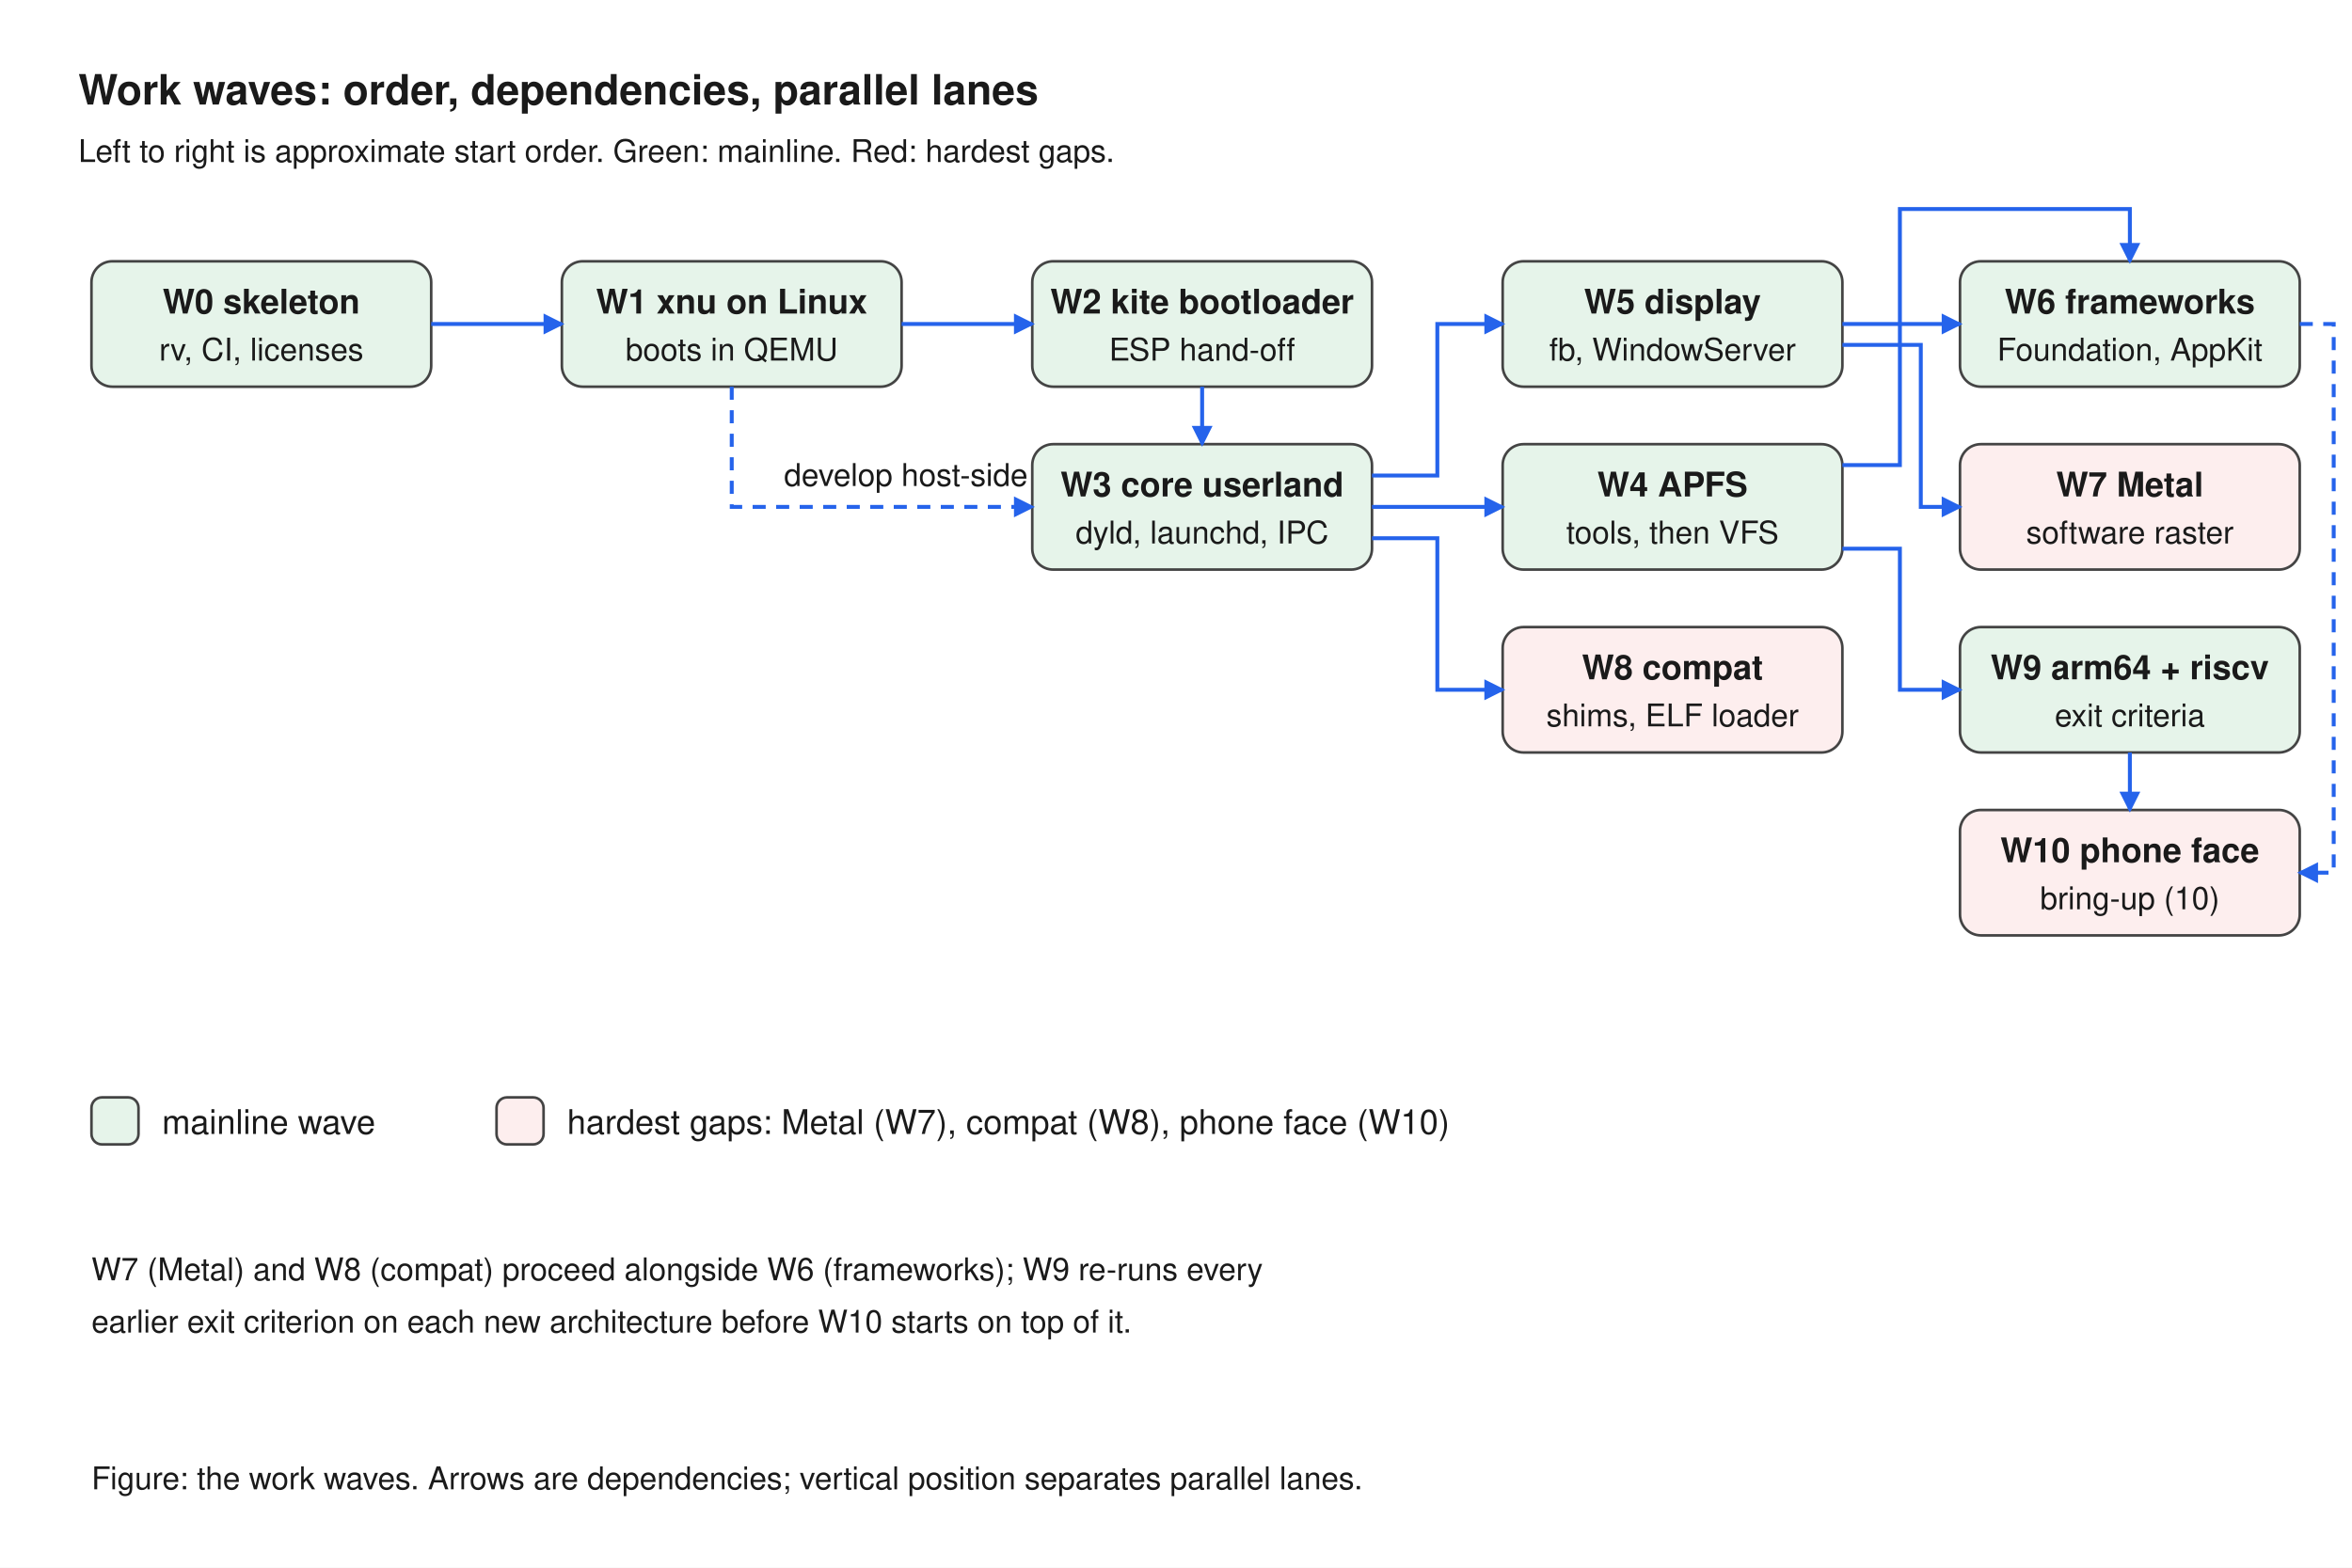
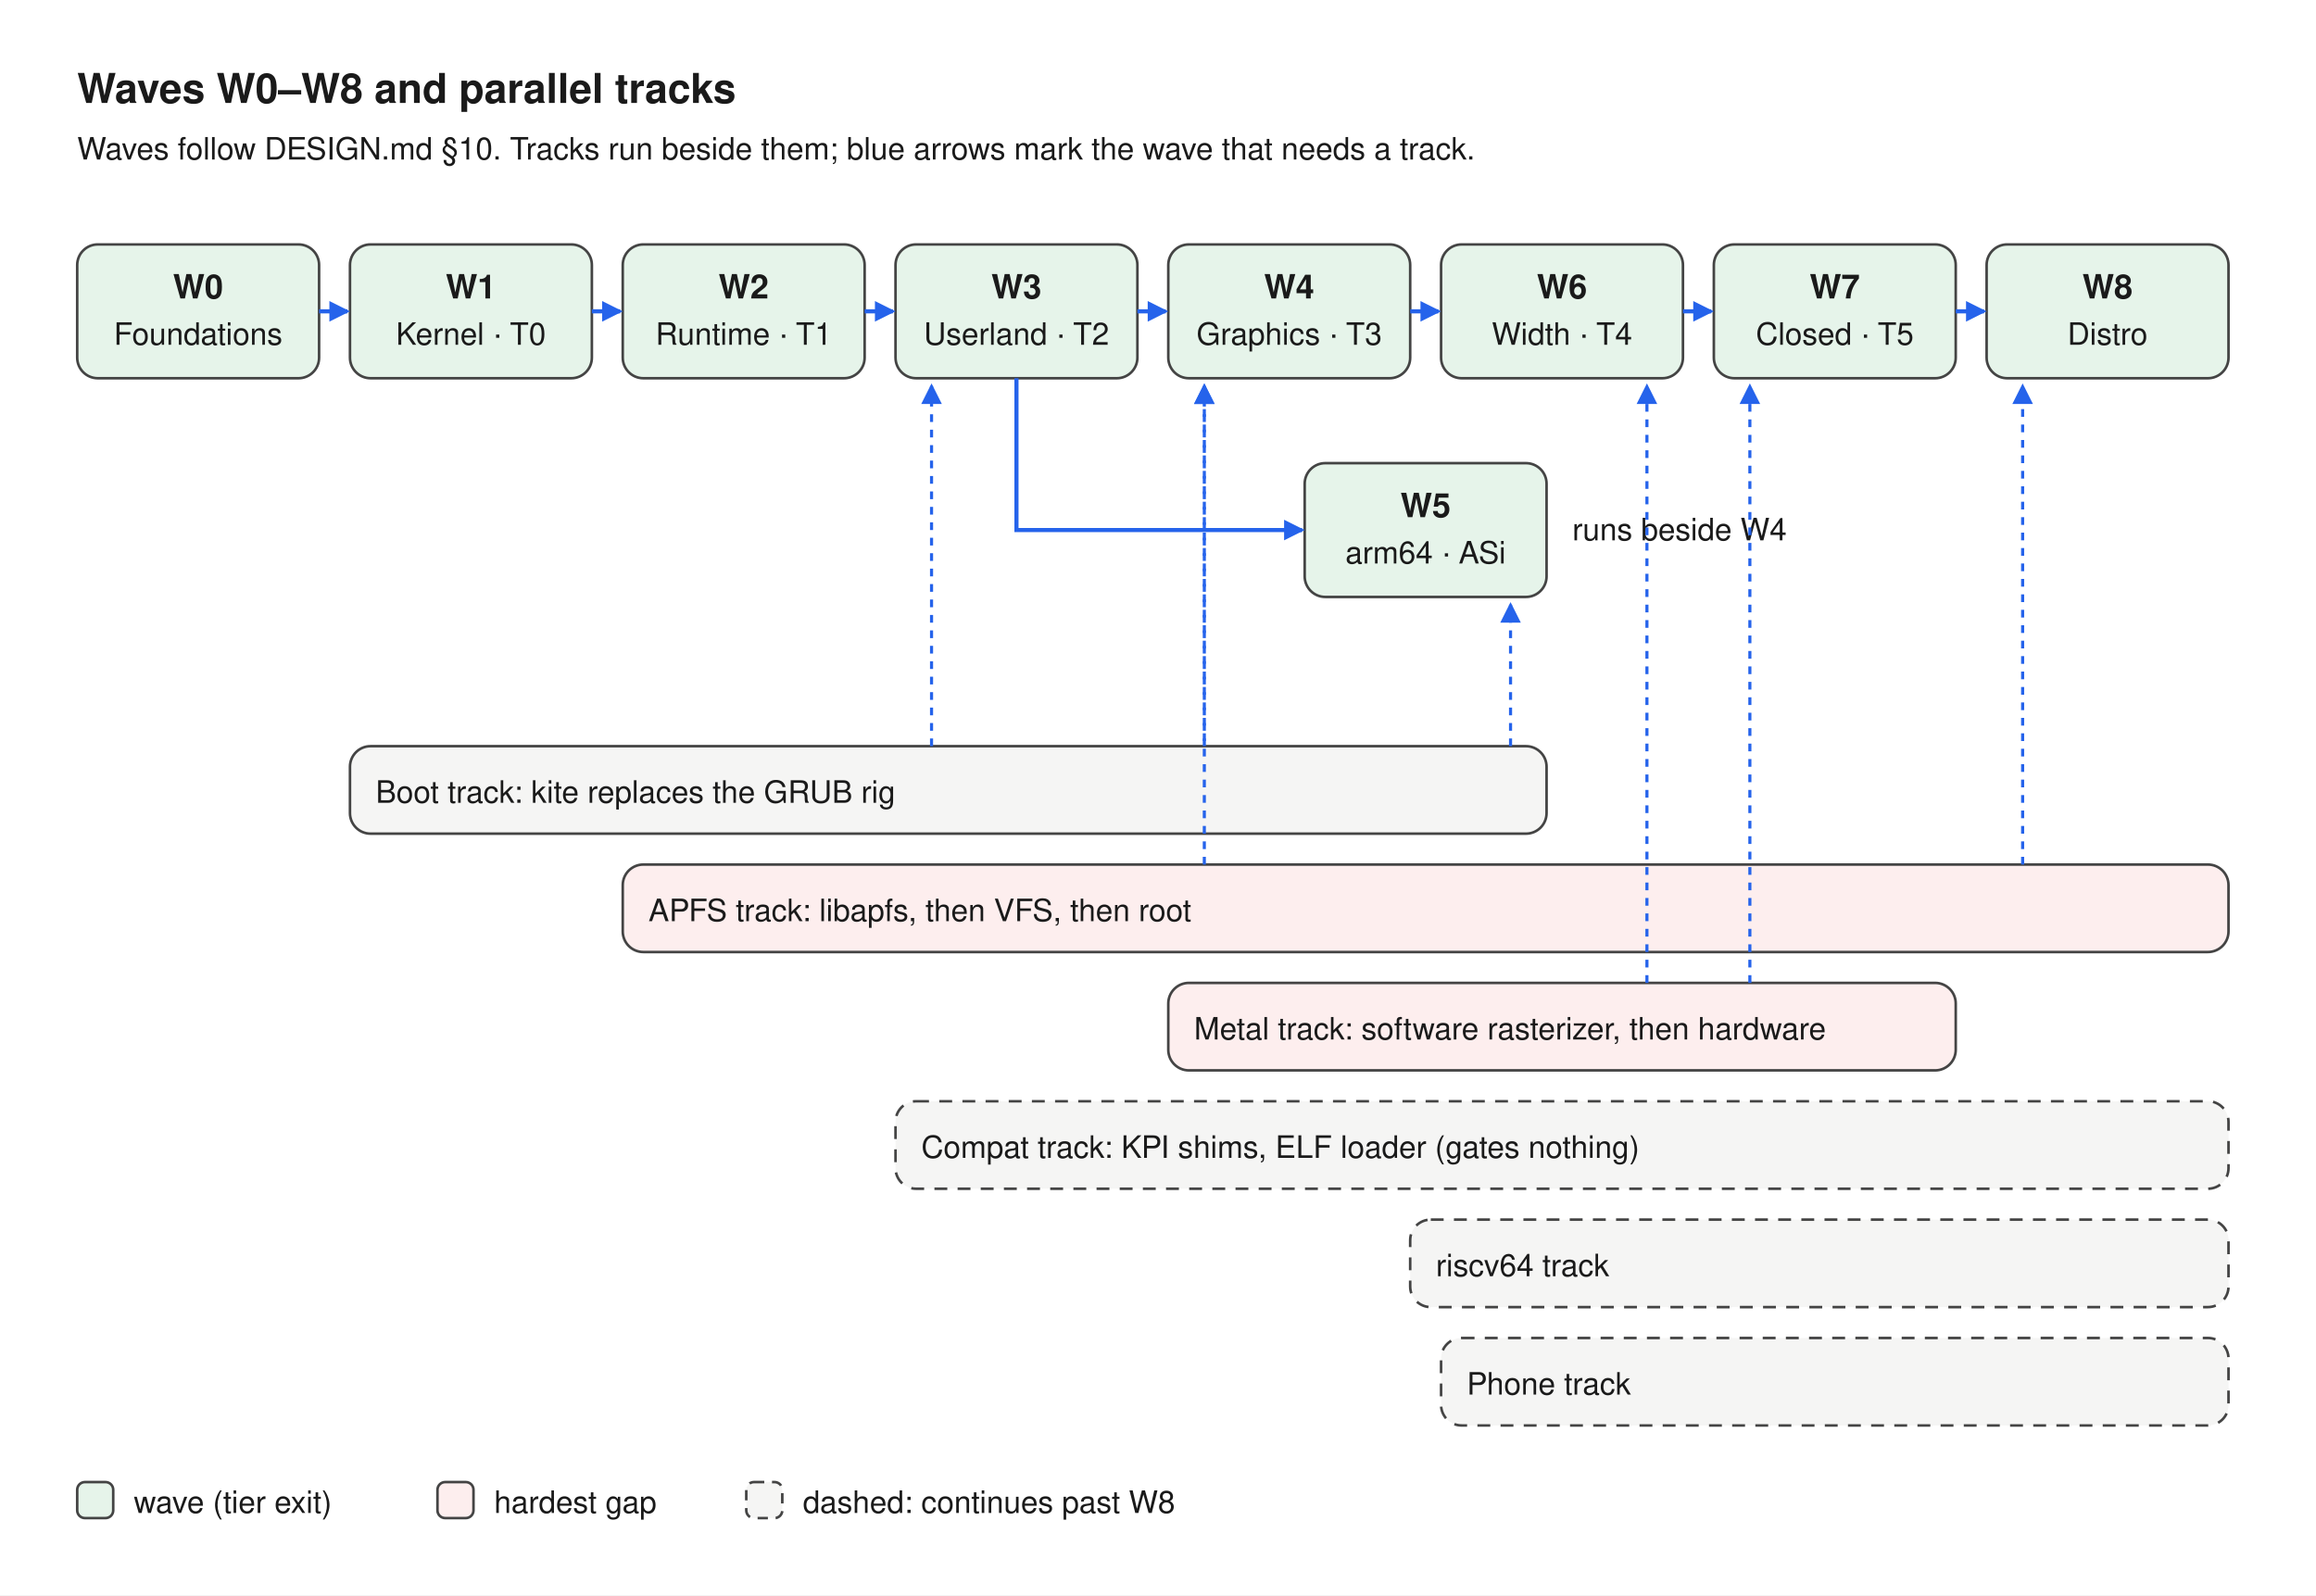
- <svg xmlns="http://www.w3.org/2000/svg" viewBox="0 0 900 600" width="900" height="600">
+ <svg xmlns="http://www.w3.org/2000/svg" viewBox="0 0 900 620" width="900" height="620">
  <defs>
    <marker id="arrow" markerWidth="8" markerHeight="8" refX="7" refY="4" orient="auto" markerUnits="userSpaceOnUse">
      <path d="M0,0 L8,4 L0,8 z" fill="#2563eb" />
    </marker>
  </defs>
-   <rect x="0" y="0" width="900" height="600" fill="#ffffff" />
-   <text x="30" y="40" font-family="Helvetica, Arial, sans-serif" font-size="16" font-weight="bold" fill="#1a1a1a">Work waves: order, dependencies, parallel lanes</text>
-   <text x="30" y="62" font-family="Helvetica, Arial, sans-serif" font-size="12" fill="#1a1a1a">Left to right is approximate start order. Green: mainline. Red: hardest gaps.</text>
-   <rect x="35" y="100" width="130" height="48" rx="8" fill="#e6f4ea" stroke="#444" />
-   <text x="100" y="120" text-anchor="middle" font-family="Helvetica, Arial, sans-serif" font-size="13" font-weight="bold" fill="#1a1a1a">W0 skeleton</text>
-   <text x="100" y="138" text-anchor="middle" font-family="Helvetica, Arial, sans-serif" font-size="12" fill="#1a1a1a">rv, CI, licenses</text>
-   <rect x="215" y="100" width="130" height="48" rx="8" fill="#e6f4ea" stroke="#444" />
-   <text x="280" y="120" text-anchor="middle" font-family="Helvetica, Arial, sans-serif" font-size="13" font-weight="bold" fill="#1a1a1a">W1 xnu on Linux</text>
-   <text x="280" y="138" text-anchor="middle" font-family="Helvetica, Arial, sans-serif" font-size="12" fill="#1a1a1a">boots in QEMU</text>
-   <rect x="395" y="100" width="130" height="48" rx="8" fill="#e6f4ea" stroke="#444" />
-   <text x="460" y="120" text-anchor="middle" font-family="Helvetica, Arial, sans-serif" font-size="13" font-weight="bold" fill="#1a1a1a">W2 kite bootloader</text>
-   <text x="460" y="138" text-anchor="middle" font-family="Helvetica, Arial, sans-serif" font-size="12" fill="#1a1a1a">ESP hand-off</text>
-   <rect x="575" y="100" width="130" height="48" rx="8" fill="#e6f4ea" stroke="#444" />
-   <text x="640" y="120" text-anchor="middle" font-family="Helvetica, Arial, sans-serif" font-size="13" font-weight="bold" fill="#1a1a1a">W5 display</text>
-   <text x="640" y="138" text-anchor="middle" font-family="Helvetica, Arial, sans-serif" font-size="12" fill="#1a1a1a">fb, WindowServer</text>
-   <rect x="395" y="170" width="130" height="48" rx="8" fill="#e6f4ea" stroke="#444" />
-   <text x="460" y="190" text-anchor="middle" font-family="Helvetica, Arial, sans-serif" font-size="13" font-weight="bold" fill="#1a1a1a">W3 core userland</text>
-   <text x="460" y="208" text-anchor="middle" font-family="Helvetica, Arial, sans-serif" font-size="12" fill="#1a1a1a">dyld, launchd, IPC</text>
-   <rect x="575" y="170" width="130" height="48" rx="8" fill="#e6f4ea" stroke="#444" />
-   <text x="640" y="190" text-anchor="middle" font-family="Helvetica, Arial, sans-serif" font-size="13" font-weight="bold" fill="#1a1a1a">W4 APFS</text>
-   <text x="640" y="208" text-anchor="middle" font-family="Helvetica, Arial, sans-serif" font-size="12" fill="#1a1a1a">tools, then VFS</text>
-   <rect x="575" y="240" width="130" height="48" rx="8" fill="#fdeeee" stroke="#444" />
-   <text x="640" y="260" text-anchor="middle" font-family="Helvetica, Arial, sans-serif" font-size="13" font-weight="bold" fill="#1a1a1a">W8 compat</text>
-   <text x="640" y="278" text-anchor="middle" font-family="Helvetica, Arial, sans-serif" font-size="12" fill="#1a1a1a">shims, ELF loader</text>
-   <rect x="750" y="100" width="130" height="48" rx="8" fill="#e6f4ea" stroke="#444" />
-   <text x="815" y="120" text-anchor="middle" font-family="Helvetica, Arial, sans-serif" font-size="13" font-weight="bold" fill="#1a1a1a">W6 frameworks</text>
-   <text x="815" y="138" text-anchor="middle" font-family="Helvetica, Arial, sans-serif" font-size="12" fill="#1a1a1a">Foundation, AppKit</text>
-   <rect x="750" y="170" width="130" height="48" rx="8" fill="#fdeeee" stroke="#444" />
-   <text x="815" y="190" text-anchor="middle" font-family="Helvetica, Arial, sans-serif" font-size="13" font-weight="bold" fill="#1a1a1a">W7 Metal</text>
-   <text x="815" y="208" text-anchor="middle" font-family="Helvetica, Arial, sans-serif" font-size="12" fill="#1a1a1a">software raster</text>
-   <rect x="750" y="240" width="130" height="48" rx="8" fill="#e6f4ea" stroke="#444" />
-   <text x="815" y="260" text-anchor="middle" font-family="Helvetica, Arial, sans-serif" font-size="13" font-weight="bold" fill="#1a1a1a">W9 arm64 + riscv</text>
-   <text x="815" y="278" text-anchor="middle" font-family="Helvetica, Arial, sans-serif" font-size="12" fill="#1a1a1a">exit criteria</text>
-   <rect x="750" y="310" width="130" height="48" rx="8" fill="#fdeeee" stroke="#444" />
-   <text x="815" y="330" text-anchor="middle" font-family="Helvetica, Arial, sans-serif" font-size="13" font-weight="bold" fill="#1a1a1a">W10 phone face</text>
-   <text x="815" y="348" text-anchor="middle" font-family="Helvetica, Arial, sans-serif" font-size="12" fill="#1a1a1a">bring-up (10)</text>
-   <line x1="165" y1="124" x2="215" y2="124" stroke="#2563eb" stroke-width="1.5" marker-end="url(#arrow)" />
-   <line x1="345" y1="124" x2="395" y2="124" stroke="#2563eb" stroke-width="1.5" marker-end="url(#arrow)" />
-   <polyline points="280,148 280,194 395,194" fill="none" stroke="#2563eb" stroke-width="1.5" stroke-dasharray="5,4" marker-end="url(#arrow)" />
-   <line x1="460" y1="148" x2="460" y2="170" stroke="#2563eb" stroke-width="1.5" marker-end="url(#arrow)" />
-   <line x1="525" y1="194" x2="575" y2="194" stroke="#2563eb" stroke-width="1.5" marker-end="url(#arrow)" />
-   <polyline points="525,182 550,182 550,124 575,124" fill="none" stroke="#2563eb" stroke-width="1.5" marker-end="url(#arrow)" />
-   <polyline points="525,206 550,206 550,264 575,264" fill="none" stroke="#2563eb" stroke-width="1.5" marker-end="url(#arrow)" />
-   <polyline points="705,124 750,124" fill="none" stroke="#2563eb" stroke-width="1.5" marker-end="url(#arrow)" />
-   <polyline points="705,178 727,178 727,80 815,80 815,100" fill="none" stroke="#2563eb" stroke-width="1.5" marker-end="url(#arrow)" />
-   <polyline points="705,132 735,132 735,194 750,194" fill="none" stroke="#2563eb" stroke-width="1.5" marker-end="url(#arrow)" />
-   <polyline points="705,210 727,210 727,264 750,264" fill="none" stroke="#2563eb" stroke-width="1.5" marker-end="url(#arrow)" />
-   <line x1="815" y1="288" x2="815" y2="310" stroke="#2563eb" stroke-width="1.5" marker-end="url(#arrow)" />
-   <polyline points="880,124 893,124 893,334 880,334" fill="none" stroke="#2563eb" stroke-width="1.5" stroke-dasharray="5,4" marker-end="url(#arrow)" />
-   <text x="300" y="186" font-family="Helvetica, Arial, sans-serif" font-size="12" fill="#1a1a1a">develop host-side</text>
-   <rect x="35" y="420" width="18" height="18" rx="4" fill="#e6f4ea" stroke="#444" />
-   <text x="62" y="434" font-family="Helvetica, Arial, sans-serif" font-size="13" fill="#1a1a1a">mainline wave</text>
-   <rect x="190" y="420" width="18" height="18" rx="4" fill="#fdeeee" stroke="#444" />
-   <text x="217" y="434" font-family="Helvetica, Arial, sans-serif" font-size="13" fill="#1a1a1a">hardest gaps: Metal (W7), compat (W8), phone face (W10)</text>
-   <text x="35" y="490" font-family="Helvetica, Arial, sans-serif" font-size="12" fill="#1a1a1a">W7 (Metal) and W8 (compat) proceed alongside W6 (frameworks); W9 re-runs every</text>
-   <text x="35" y="510" font-family="Helvetica, Arial, sans-serif" font-size="12" fill="#1a1a1a">earlier exit criterion on each new architecture before W10 starts on top of it.</text>
-   <text x="35" y="570" font-family="Helvetica, Arial, sans-serif" font-size="12" fill="#1a1a1a">Figure: the work waves. Arrows are dependencies; vertical position separates parallel lanes.</text>
+   <rect x="0" y="0" width="900" height="620" fill="#ffffff" />
+   <text x="30" y="40" font-family="Helvetica, Arial, sans-serif" font-size="16" font-weight="bold" fill="#1a1a1a">Waves W0–W8 and parallel tracks</text>
+   <text x="30" y="62" font-family="Helvetica, Arial, sans-serif" font-size="12" fill="#1a1a1a">Waves follow DESIGN.md §10. Tracks run beside them; blue arrows mark the wave that needs a track.</text>
+   <rect x="30" y="95" width="94" height="52" rx="8" fill="#e6f4ea" stroke="#444" />
+   <text x="77" y="116" text-anchor="middle" font-family="Helvetica, Arial, sans-serif" font-size="13" font-weight="bold" fill="#1a1a1a">W0</text>
+   <text x="77" y="134" text-anchor="middle" font-family="Helvetica, Arial, sans-serif" font-size="12" fill="#1a1a1a">Foundations</text>
+   <rect x="136" y="95" width="94" height="52" rx="8" fill="#e6f4ea" stroke="#444" />
+   <text x="183" y="116" text-anchor="middle" font-family="Helvetica, Arial, sans-serif" font-size="13" font-weight="bold" fill="#1a1a1a">W1</text>
+   <text x="183" y="134" text-anchor="middle" font-family="Helvetica, Arial, sans-serif" font-size="12" fill="#1a1a1a">Kernel · T0</text>
+   <rect x="242" y="95" width="94" height="52" rx="8" fill="#e6f4ea" stroke="#444" />
+   <text x="289" y="116" text-anchor="middle" font-family="Helvetica, Arial, sans-serif" font-size="13" font-weight="bold" fill="#1a1a1a">W2</text>
+   <text x="289" y="134" text-anchor="middle" font-family="Helvetica, Arial, sans-serif" font-size="12" fill="#1a1a1a">Runtime · T1</text>
+   <rect x="348" y="95" width="94" height="52" rx="8" fill="#e6f4ea" stroke="#444" />
+   <text x="395" y="116" text-anchor="middle" font-family="Helvetica, Arial, sans-serif" font-size="13" font-weight="bold" fill="#1a1a1a">W3</text>
+   <text x="395" y="134" text-anchor="middle" font-family="Helvetica, Arial, sans-serif" font-size="12" fill="#1a1a1a">Userland · T2</text>
+   <rect x="454" y="95" width="94" height="52" rx="8" fill="#e6f4ea" stroke="#444" />
+   <text x="501" y="116" text-anchor="middle" font-family="Helvetica, Arial, sans-serif" font-size="13" font-weight="bold" fill="#1a1a1a">W4</text>
+   <text x="501" y="134" text-anchor="middle" font-family="Helvetica, Arial, sans-serif" font-size="12" fill="#1a1a1a">Graphics · T3</text>
+   <rect x="560" y="95" width="94" height="52" rx="8" fill="#e6f4ea" stroke="#444" />
+   <text x="607" y="116" text-anchor="middle" font-family="Helvetica, Arial, sans-serif" font-size="13" font-weight="bold" fill="#1a1a1a">W6</text>
+   <text x="607" y="134" text-anchor="middle" font-family="Helvetica, Arial, sans-serif" font-size="12" fill="#1a1a1a">Width · T4</text>
+   <rect x="666" y="95" width="94" height="52" rx="8" fill="#e6f4ea" stroke="#444" />
+   <text x="713" y="116" text-anchor="middle" font-family="Helvetica, Arial, sans-serif" font-size="13" font-weight="bold" fill="#1a1a1a">W7</text>
+   <text x="713" y="134" text-anchor="middle" font-family="Helvetica, Arial, sans-serif" font-size="12" fill="#1a1a1a">Closed · T5</text>
+   <rect x="772" y="95" width="94" height="52" rx="8" fill="#e6f4ea" stroke="#444" />
+   <text x="819" y="116" text-anchor="middle" font-family="Helvetica, Arial, sans-serif" font-size="13" font-weight="bold" fill="#1a1a1a">W8</text>
+   <text x="819" y="134" text-anchor="middle" font-family="Helvetica, Arial, sans-serif" font-size="12" fill="#1a1a1a">Distro</text>
+   <rect x="507" y="180" width="94" height="52" rx="8" fill="#e6f4ea" stroke="#444" />
+   <text x="554" y="201" text-anchor="middle" font-family="Helvetica, Arial, sans-serif" font-size="13" font-weight="bold" fill="#1a1a1a">W5</text>
+   <text x="554" y="219" text-anchor="middle" font-family="Helvetica, Arial, sans-serif" font-size="12" fill="#1a1a1a">arm64 · ASi</text>
+   <line x1="124" y1="121" x2="135" y2="121" stroke="#2563eb" stroke-width="1.6" marker-end="url(#arrow)" />
+   <line x1="230" y1="121" x2="241" y2="121" stroke="#2563eb" stroke-width="1.6" marker-end="url(#arrow)" />
+   <line x1="336" y1="121" x2="347" y2="121" stroke="#2563eb" stroke-width="1.6" marker-end="url(#arrow)" />
+   <line x1="442" y1="121" x2="453" y2="121" stroke="#2563eb" stroke-width="1.6" marker-end="url(#arrow)" />
+   <line x1="548" y1="121" x2="559" y2="121" stroke="#2563eb" stroke-width="1.6" marker-end="url(#arrow)" />
+   <line x1="654" y1="121" x2="665" y2="121" stroke="#2563eb" stroke-width="1.6" marker-end="url(#arrow)" />
+   <line x1="760" y1="121" x2="771" y2="121" stroke="#2563eb" stroke-width="1.6" marker-end="url(#arrow)" />
+   <polyline points="395,147 395,206.0 506,206.0" fill="none" stroke="#2563eb" stroke-width="1.6" marker-end="url(#arrow)" />
+   <text x="611" y="210" font-family="Helvetica, Arial, sans-serif" font-size="12" fill="#1a1a1a">runs beside W4</text>
+   <rect x="136" y="290" width="465" height="34" rx="8" fill="#f5f5f4" stroke="#444" />
+   <text x="146" y="312" font-family="Helvetica, Arial, sans-serif" font-size="12" fill="#1a1a1a">Boot track: kite replaces the GRUB rig</text>
+   <line x1="362" y1="290" x2="362" y2="150" stroke="#2563eb" stroke-width="1.2" stroke-dasharray="3,3" marker-end="url(#arrow)" />
+   <line x1="468" y1="290" x2="468" y2="150" stroke="#2563eb" stroke-width="1.2" stroke-dasharray="3,3" marker-end="url(#arrow)" />
+   <line x1="587" y1="290" x2="587" y2="235" stroke="#2563eb" stroke-width="1.2" stroke-dasharray="3,3" marker-end="url(#arrow)" />
+   <rect x="242" y="336" width="624" height="34" rx="8" fill="#fdeeee" stroke="#444" />
+   <text x="252" y="358" font-family="Helvetica, Arial, sans-serif" font-size="12" fill="#1a1a1a">APFS track: libapfs, then VFS, then root</text>
+   <line x1="468" y1="336" x2="468" y2="150" stroke="#2563eb" stroke-width="1.2" stroke-dasharray="3,3" marker-end="url(#arrow)" />
+   <line x1="786" y1="336" x2="786" y2="150" stroke="#2563eb" stroke-width="1.2" stroke-dasharray="3,3" marker-end="url(#arrow)" />
+   <rect x="454" y="382" width="306" height="34" rx="8" fill="#fdeeee" stroke="#444" />
+   <text x="464" y="404" font-family="Helvetica, Arial, sans-serif" font-size="12" fill="#1a1a1a">Metal track: software rasterizer, then hardware</text>
+   <line x1="640" y1="382" x2="640" y2="150" stroke="#2563eb" stroke-width="1.2" stroke-dasharray="3,3" marker-end="url(#arrow)" />
+   <line x1="680" y1="382" x2="680" y2="150" stroke="#2563eb" stroke-width="1.2" stroke-dasharray="3,3" marker-end="url(#arrow)" />
+   <rect x="348" y="428" width="518" height="34" rx="8" fill="#f5f5f4" stroke="#444" stroke-dasharray="5,4" />
+   <text x="358" y="450" font-family="Helvetica, Arial, sans-serif" font-size="12" fill="#1a1a1a">Compat track: KPI shims, ELF loader (gates nothing)</text>
+   <rect x="548" y="474" width="318" height="34" rx="8" fill="#f5f5f4" stroke="#444" stroke-dasharray="5,4" />
+   <text x="558" y="496" font-family="Helvetica, Arial, sans-serif" font-size="12" fill="#1a1a1a">riscv64 track</text>
+   <rect x="560" y="520" width="306" height="34" rx="8" fill="#f5f5f4" stroke="#444" stroke-dasharray="5,4" />
+   <text x="570" y="542" font-family="Helvetica, Arial, sans-serif" font-size="12" fill="#1a1a1a">Phone track</text>
+   <rect x="30" y="576" width="14" height="14" rx="3" fill="#e6f4ea" stroke="#444" />
+   <text x="52" y="588" font-family="Helvetica, Arial, sans-serif" font-size="12" fill="#1a1a1a">wave (tier exit)</text>
+   <rect x="170" y="576" width="14" height="14" rx="3" fill="#fdeeee" stroke="#444" />
+   <text x="192" y="588" font-family="Helvetica, Arial, sans-serif" font-size="12" fill="#1a1a1a">hardest gap</text>
+   <rect x="290" y="576" width="14" height="14" rx="3" fill="#f5f5f4" stroke="#444" stroke-dasharray="4,3" />
+   <text x="312" y="588" font-family="Helvetica, Arial, sans-serif" font-size="12" fill="#1a1a1a">dashed: continues past W8</text>
</svg>
